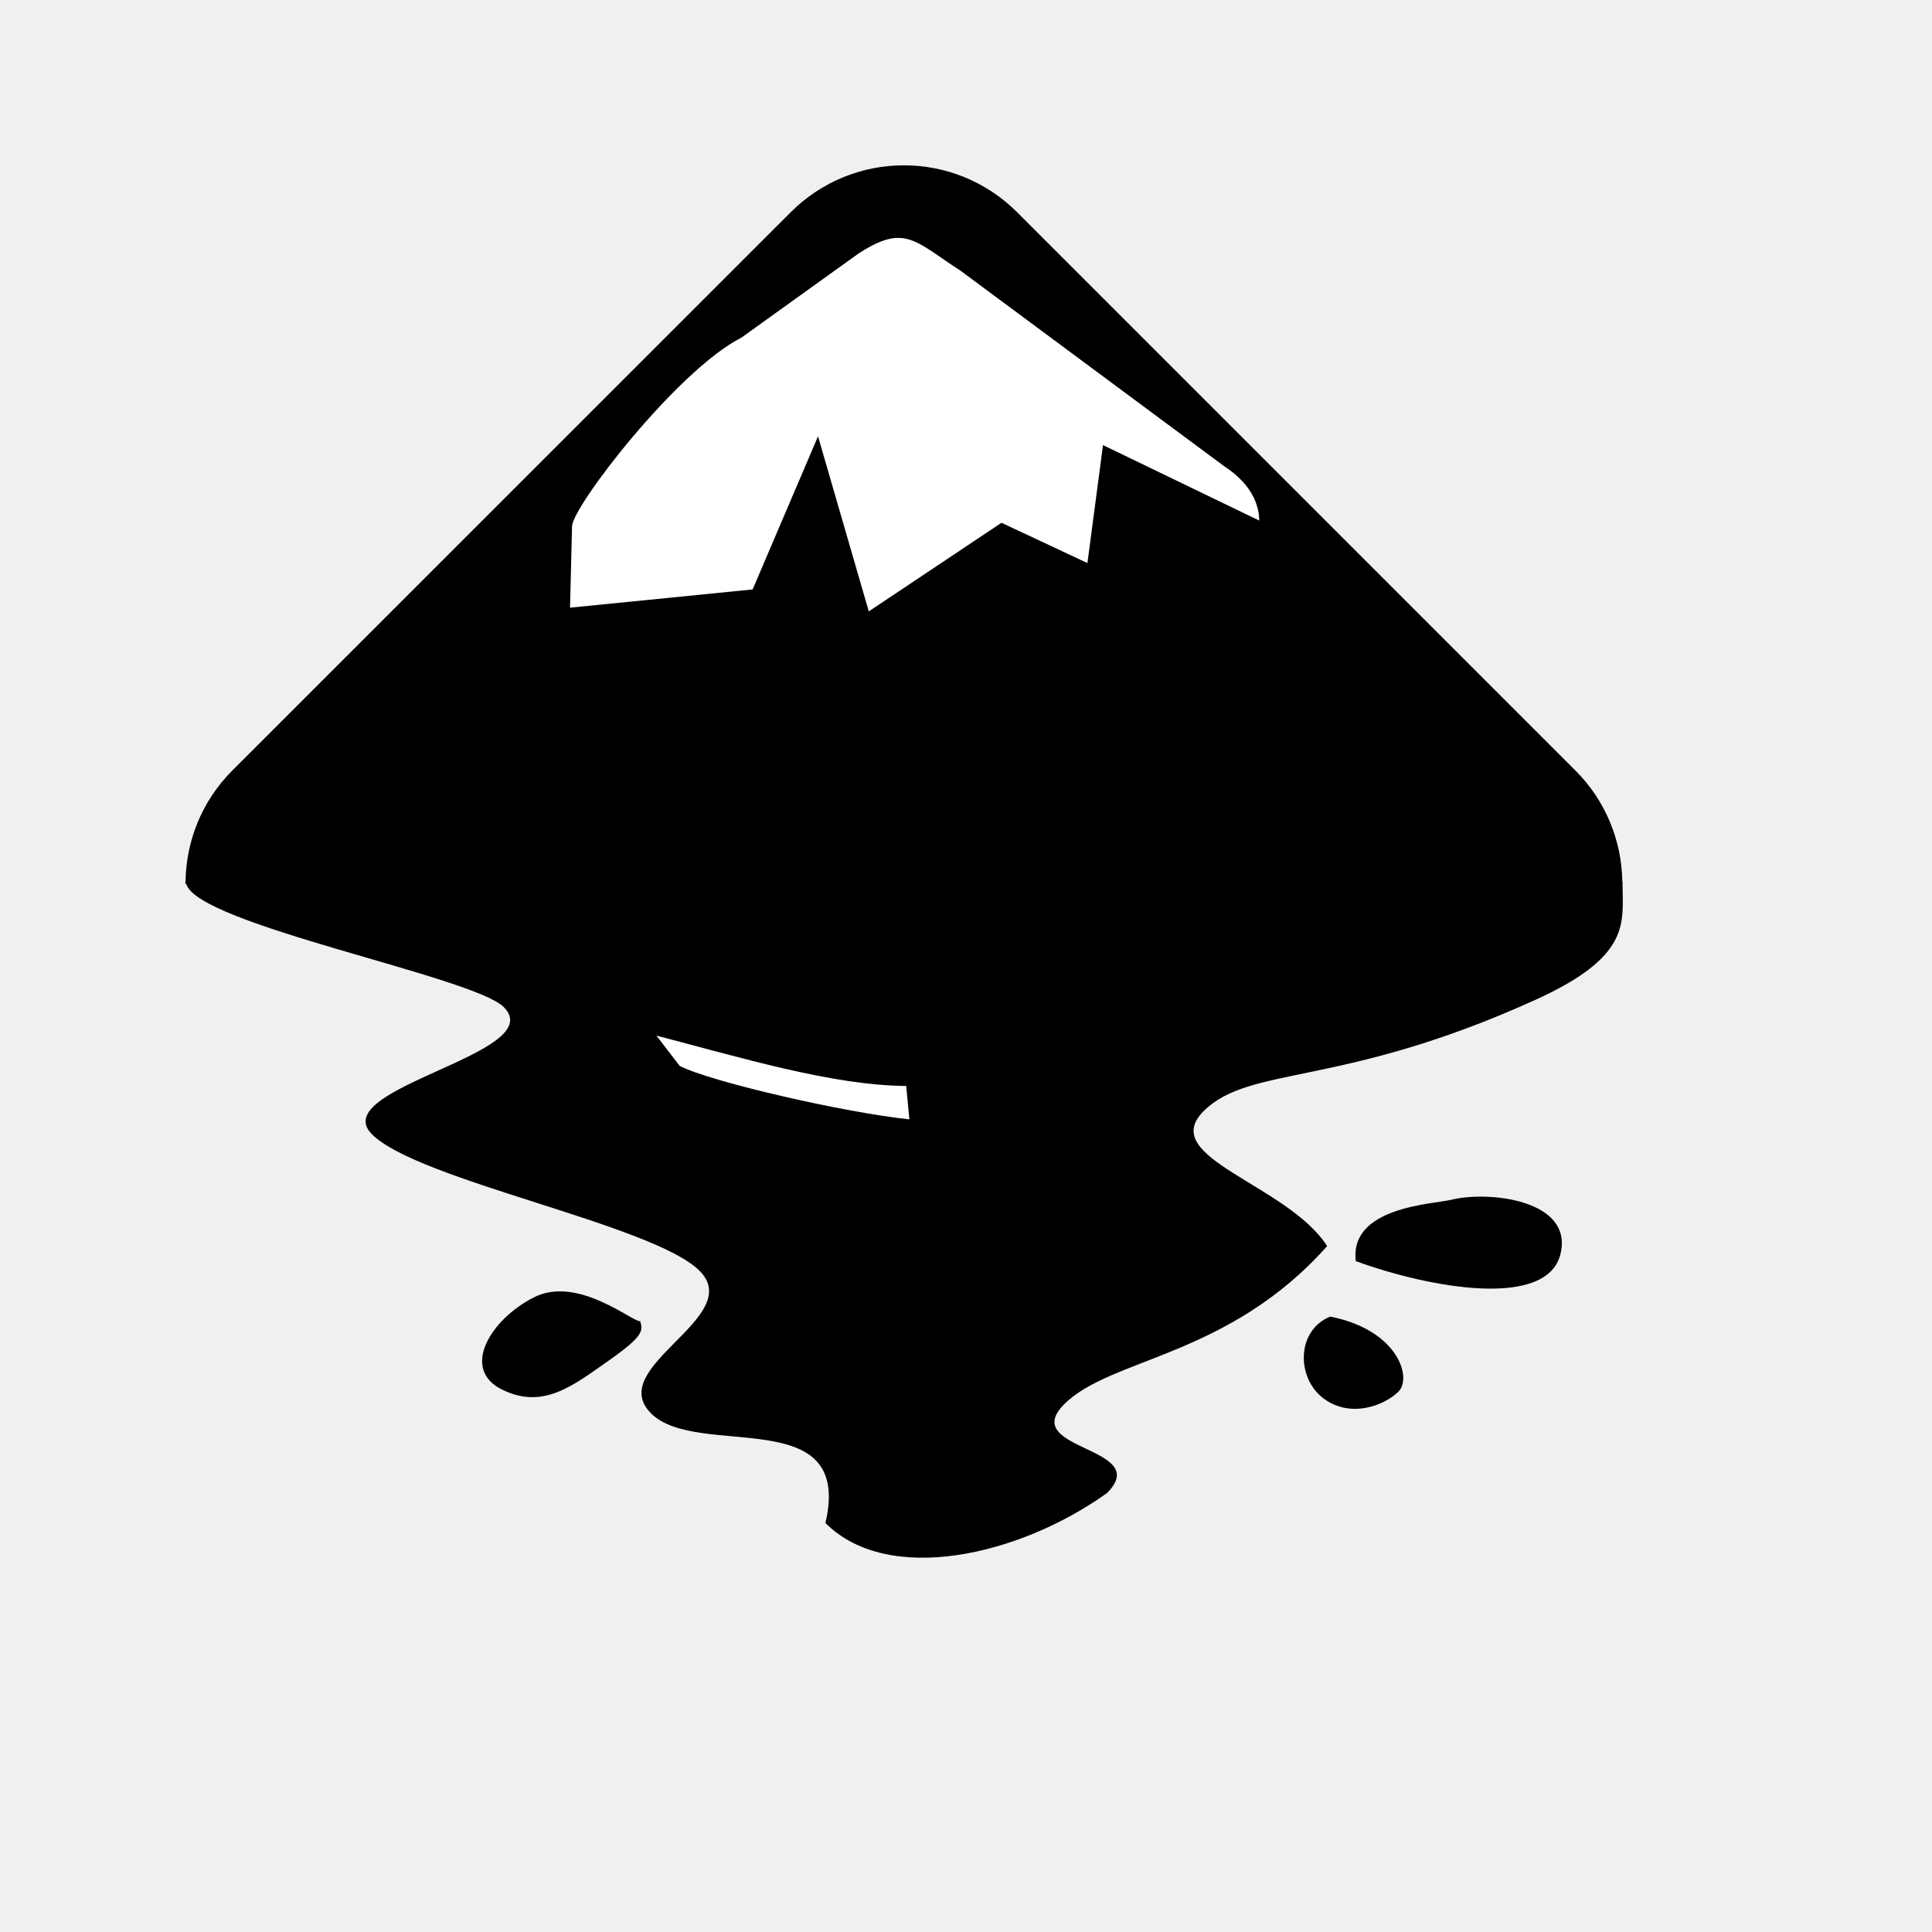
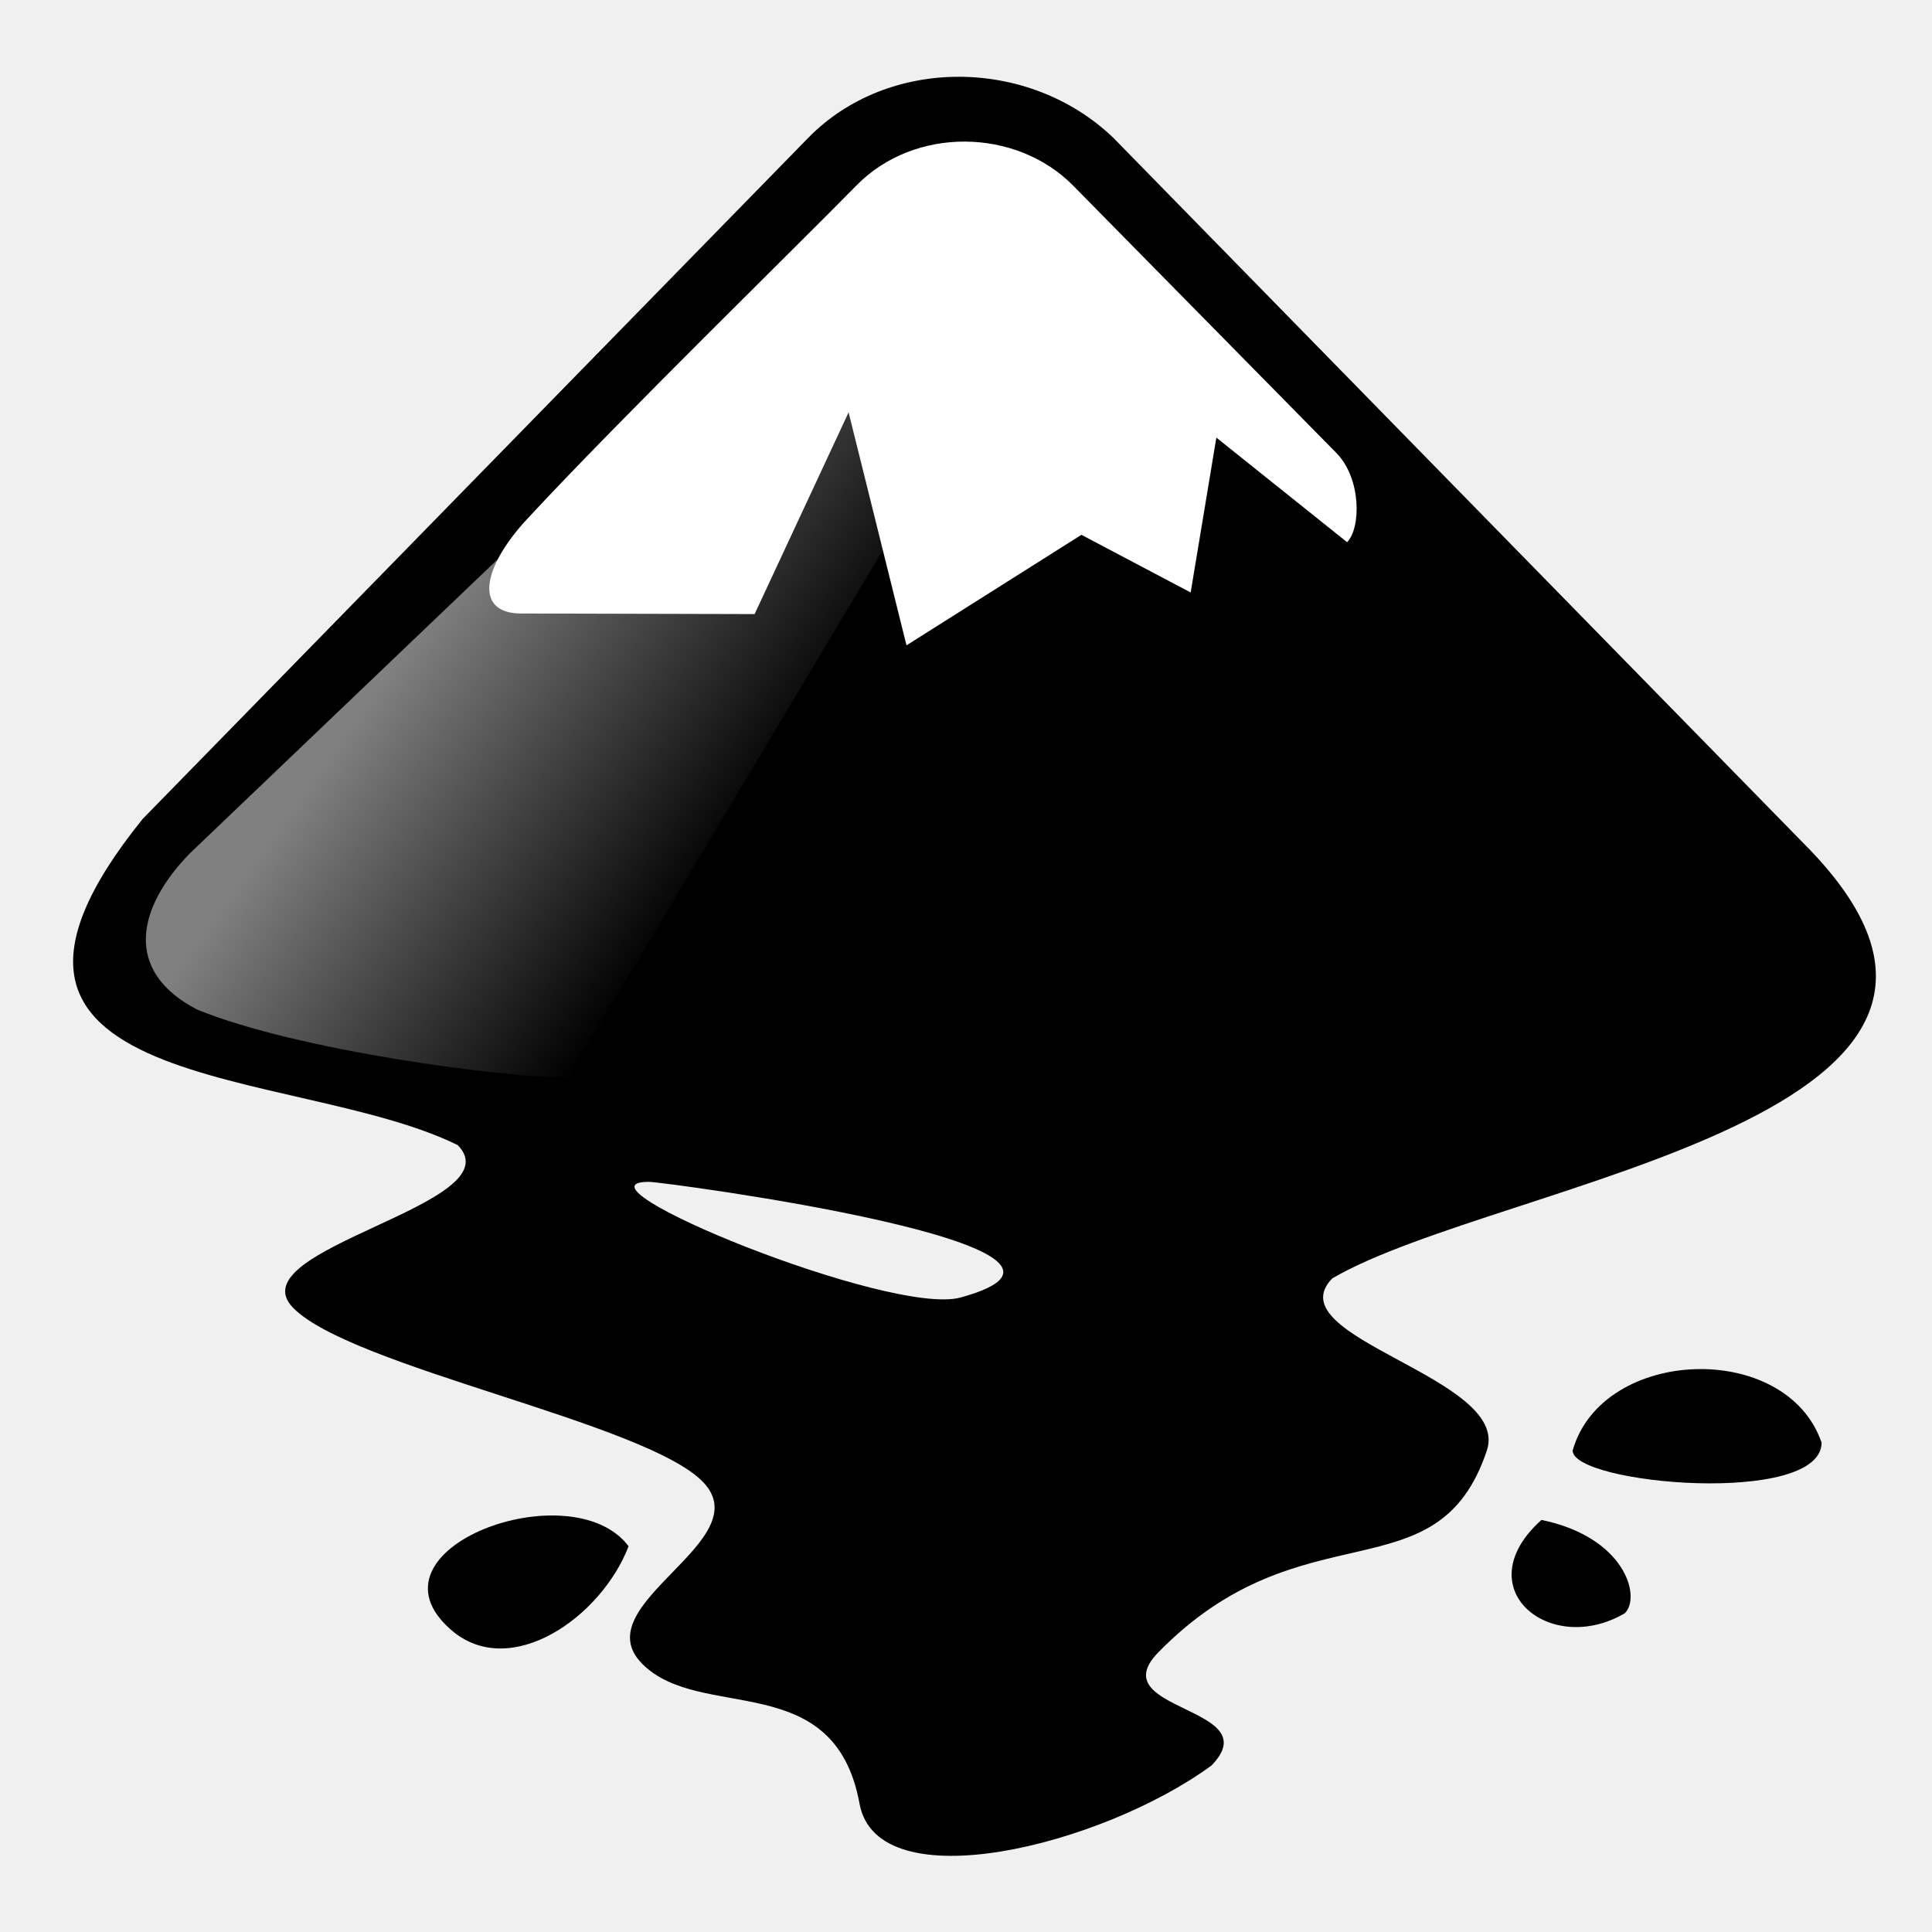
- <svg xmlns="http://www.w3.org/2000/svg" id="svg559" width="400pt" height="400pt">
-   <defs id="defs561" />
-   <g id="g839" transform="translate(-109.7253,24.27184)">
-     <path style="font-size:12;fill:#ffffff;fill-rule:evenodd;stroke:#000000;stroke-width:0.936pt;" d="M 397.643 320.253 L 280.392 282.517 L 250.742 124.834 L 345.082 29.147 L 393.6 46.667 L 483.897 135.616 L 397.643 320.253 z " id="whiteSpace" />
-     <path style="font-size:12;fill-rule:evenodd;stroke-width:1pt;fill:#000000;fill-opacity:1;" d="M 476.958 339.172 C 495.782 342.936 499.548 356.114 495.782 359.878 C 492.019 363.643 482.606 367.408 475.077 361.76 C 467.545 356.114 467.545 342.936 476.958 339.172 z " id="droplet01" />
-     <path style="font-size:12;fill-rule:evenodd;stroke-width:1pt;fill:#000000;fill-opacity:1;" d="M 286.462 340.429 C 284.628 340.918 269.304 327.713 257.169 333.834 C 245.037 339.953 236.893 353.657 248.227 359.28 C 259.562 364.903 267.664 358.419 277.601 351.441 C 287.539 344.465 287.18 343.121 286.462 340.429 z " id="droplet02" />
-     <path style="font-size:12;fill-rule:evenodd;stroke-width:1pt;fill:#000000;fill-opacity:1;" d="M 510.358 306.929 C 520.595 304.369 544.243 306.929 540.477 321.986 C 536.714 337.048 504.713 331.398 484.004 323.872 C 482.121 308.811 505.532 308.134 510.358 306.929 z " id="droplet03" />
-     <path style="font-size:12;fill-rule:evenodd;stroke-width:1pt;fill:#000000;fill-opacity:1;" d="M 359.24 21.363 C 347.927 21.363 336.635 25.683 327.966 34.352 L 173.874 188.415 C 165.377 196.911 161.112 207.958 160.943 219.046 L 160.884 219.046 C 160.884 219.085 160.941 219.123 160.943 219.163 C 160.94 219.349 160.884 219.533 160.884 219.719 L 161.147 219.719 C 164.097 230.939 240.297 245.242 248.799 253.743 C 261.638 266.583 199.565 276.012 212.404 288.851 C 225.243 301.69 289.994 313.693 302.835 326.533 C 315.674 339.372 276.596 353.043 289.435 365.882 C 302.274 378.721 345.402 362.673 337.591 396.162 C 354.929 413.5 391.103 405.221 415.324 387.883 C 428.163 375.043 390.695 376.176 403.534 363.337 C 416.373 350.497 448.781 350.428 476.089 319.716 C 465.097 302.621 429.108 295.341 441.947 282.502 C 454.786 269.663 479.747 276.184 533.606 251.725 C 559.898 239.784 557.726 230.715 557.626 219.719 C 557.624 219.487 557.626 219.279 557.626 219.046 L 557.567 219.046 C 557.398 207.958 553.103 196.911 544.607 188.415 L 390.544 34.352 C 381.875 25.683 370.554 21.363 359.24 21.363 z M 357.924 41.403 C 362.953 41.534 367.015 45.368 374.98 50.531 L 447.769 104.508 C 448.566 105.025 449.325 105.564 450.022 106.117 C 450.719 106.671 451.356 107.257 451.953 107.843 C 452.55 108.428 453.093 109.016 453.591 109.628 C 454.088 110.241 454.54 110.867 454.937 111.5 C 455.335 112.135 455.692 112.78 455.99 113.431 C 456.289 114.084 456.523 114.756 456.721 115.421 C 456.921 116.084 457.09 116.74 457.19 117.41 C 457.289 118.082 457.336 118.755 457.336 119.429 L 414.212 98.599 L 409.912 131.161 L 386.185 120.043 L 349.557 144.501 L 335.543 96.17 L 317.492 138.445 L 267.084 143.477 L 267.64 121.038 C 267.64 115.648 296.697 77.916 314.391 68.933 L 346.777 45.674 C 351.556 42.577 354.906 41.324 357.924 41.403 z M 290.927 261.613 C 313.871 267.564 339.403 275.37 359.884 275.51 L 360.762 284.726 C 343.224 282.918 306.113 274.45 297.364 269.981 L 290.927 261.613 z " id="mountainDroplet" />
+ <svg xmlns="http://www.w3.org/2000/svg" version="1.0" width="390" height="390">
+   <defs>
+     <linearGradient id="linearGradientGloss" x1="79" y1="135" x2="142" y2="180" gradientUnits="userSpaceOnUse">
+       <stop style="stop-color:white;stop-opacity:1" offset="0" id="stop2785" />
+       <stop style="stop-color:white;stop-opacity:0" offset="1" id="stop2787" />
+     </linearGradient>
+   </defs>
+   <g id="inkscape-logo">
+     <path id="shape" style="fill:black;" d="M 163.15,27.83 L 28.81,165.3 C -16.58,221.51 59.7,214.97 92.4,231.16 C 104.13,243.15 47.44,252 59.17,264 C 70.9,275.99 130.1,287.1 141.85,299.09 C 153.58,311.08 117.84,323.8 129.57,335.79 C 141.3,347.78 168.43,336.42 173.51,364.1 C 177.13,383.88 222.4,372.6 244.54,356.4 C 256.27,344.4 222.1,345.53 233.83,333.54 C 263,303.71 290.16,322.7 300.14,292.81 C 305.07,278.04 257.2,270.04 268.95,258.05 C 302.7,238.34 419.35,225.51 364,170.16 L 224.75,27.83 C 207.72,11.48 179.3,11.3 163.15,27.83 z M 130.99,238.57 C 134,238.57 231.54,251.61 193.9,261.92 C 179.72,265.8 113.53,238.57 130.99,238.57 z M 317.46,292.81 C 317.46,299.63 367.71,304.1 367.71,291.2 C 360.55,270.48 323.4,271.88 317.46,292.81 z M 91.1,329.05 C 103,339.34 121.38,326.49 126.89,312.13 C 115.36,296.81 72.2,312.68 91.1,329.05 z M 311.16,306.82 C 295.82,320.58 312.88,334.54 328,325.65 C 331.37,322.23 327.91,310.24 311.16,306.82 z " />
+     <path id="gloss" style="opacity:0.5;fill:url(#linearGradientGloss);" d="M 165.16,51.1 L 38.39,172.2 C 27.68,183.13 24.8,195.99 39.75,203.77 C 59.82,212.04 101.73,217.58 114.65,217.50 L 214,51.09 C 199.47,37.1 179.86,38.34 165.16,51.09 z " />
+     <path id="icecap" style="fill:white" d="M 216.63,37.47 L 269.78,91.45 C 274.82,96.6 274.75,106.58 271.93,109.45 L 245.54,88.34 L 240.35,119.6 L 218.3,107.96 L 182.99,130.27 L 171.3,83.24 L 152.33,123.96 L 105.14,123.84 C 95.7,123.82 97.27,114.63 106.4,104.78 C 125.16,84.53 161.15,49.43 172.85,37.47 C 184.61,25.45 205.1,25.79 216.63,37.47 z " />
  </g>
</svg>
